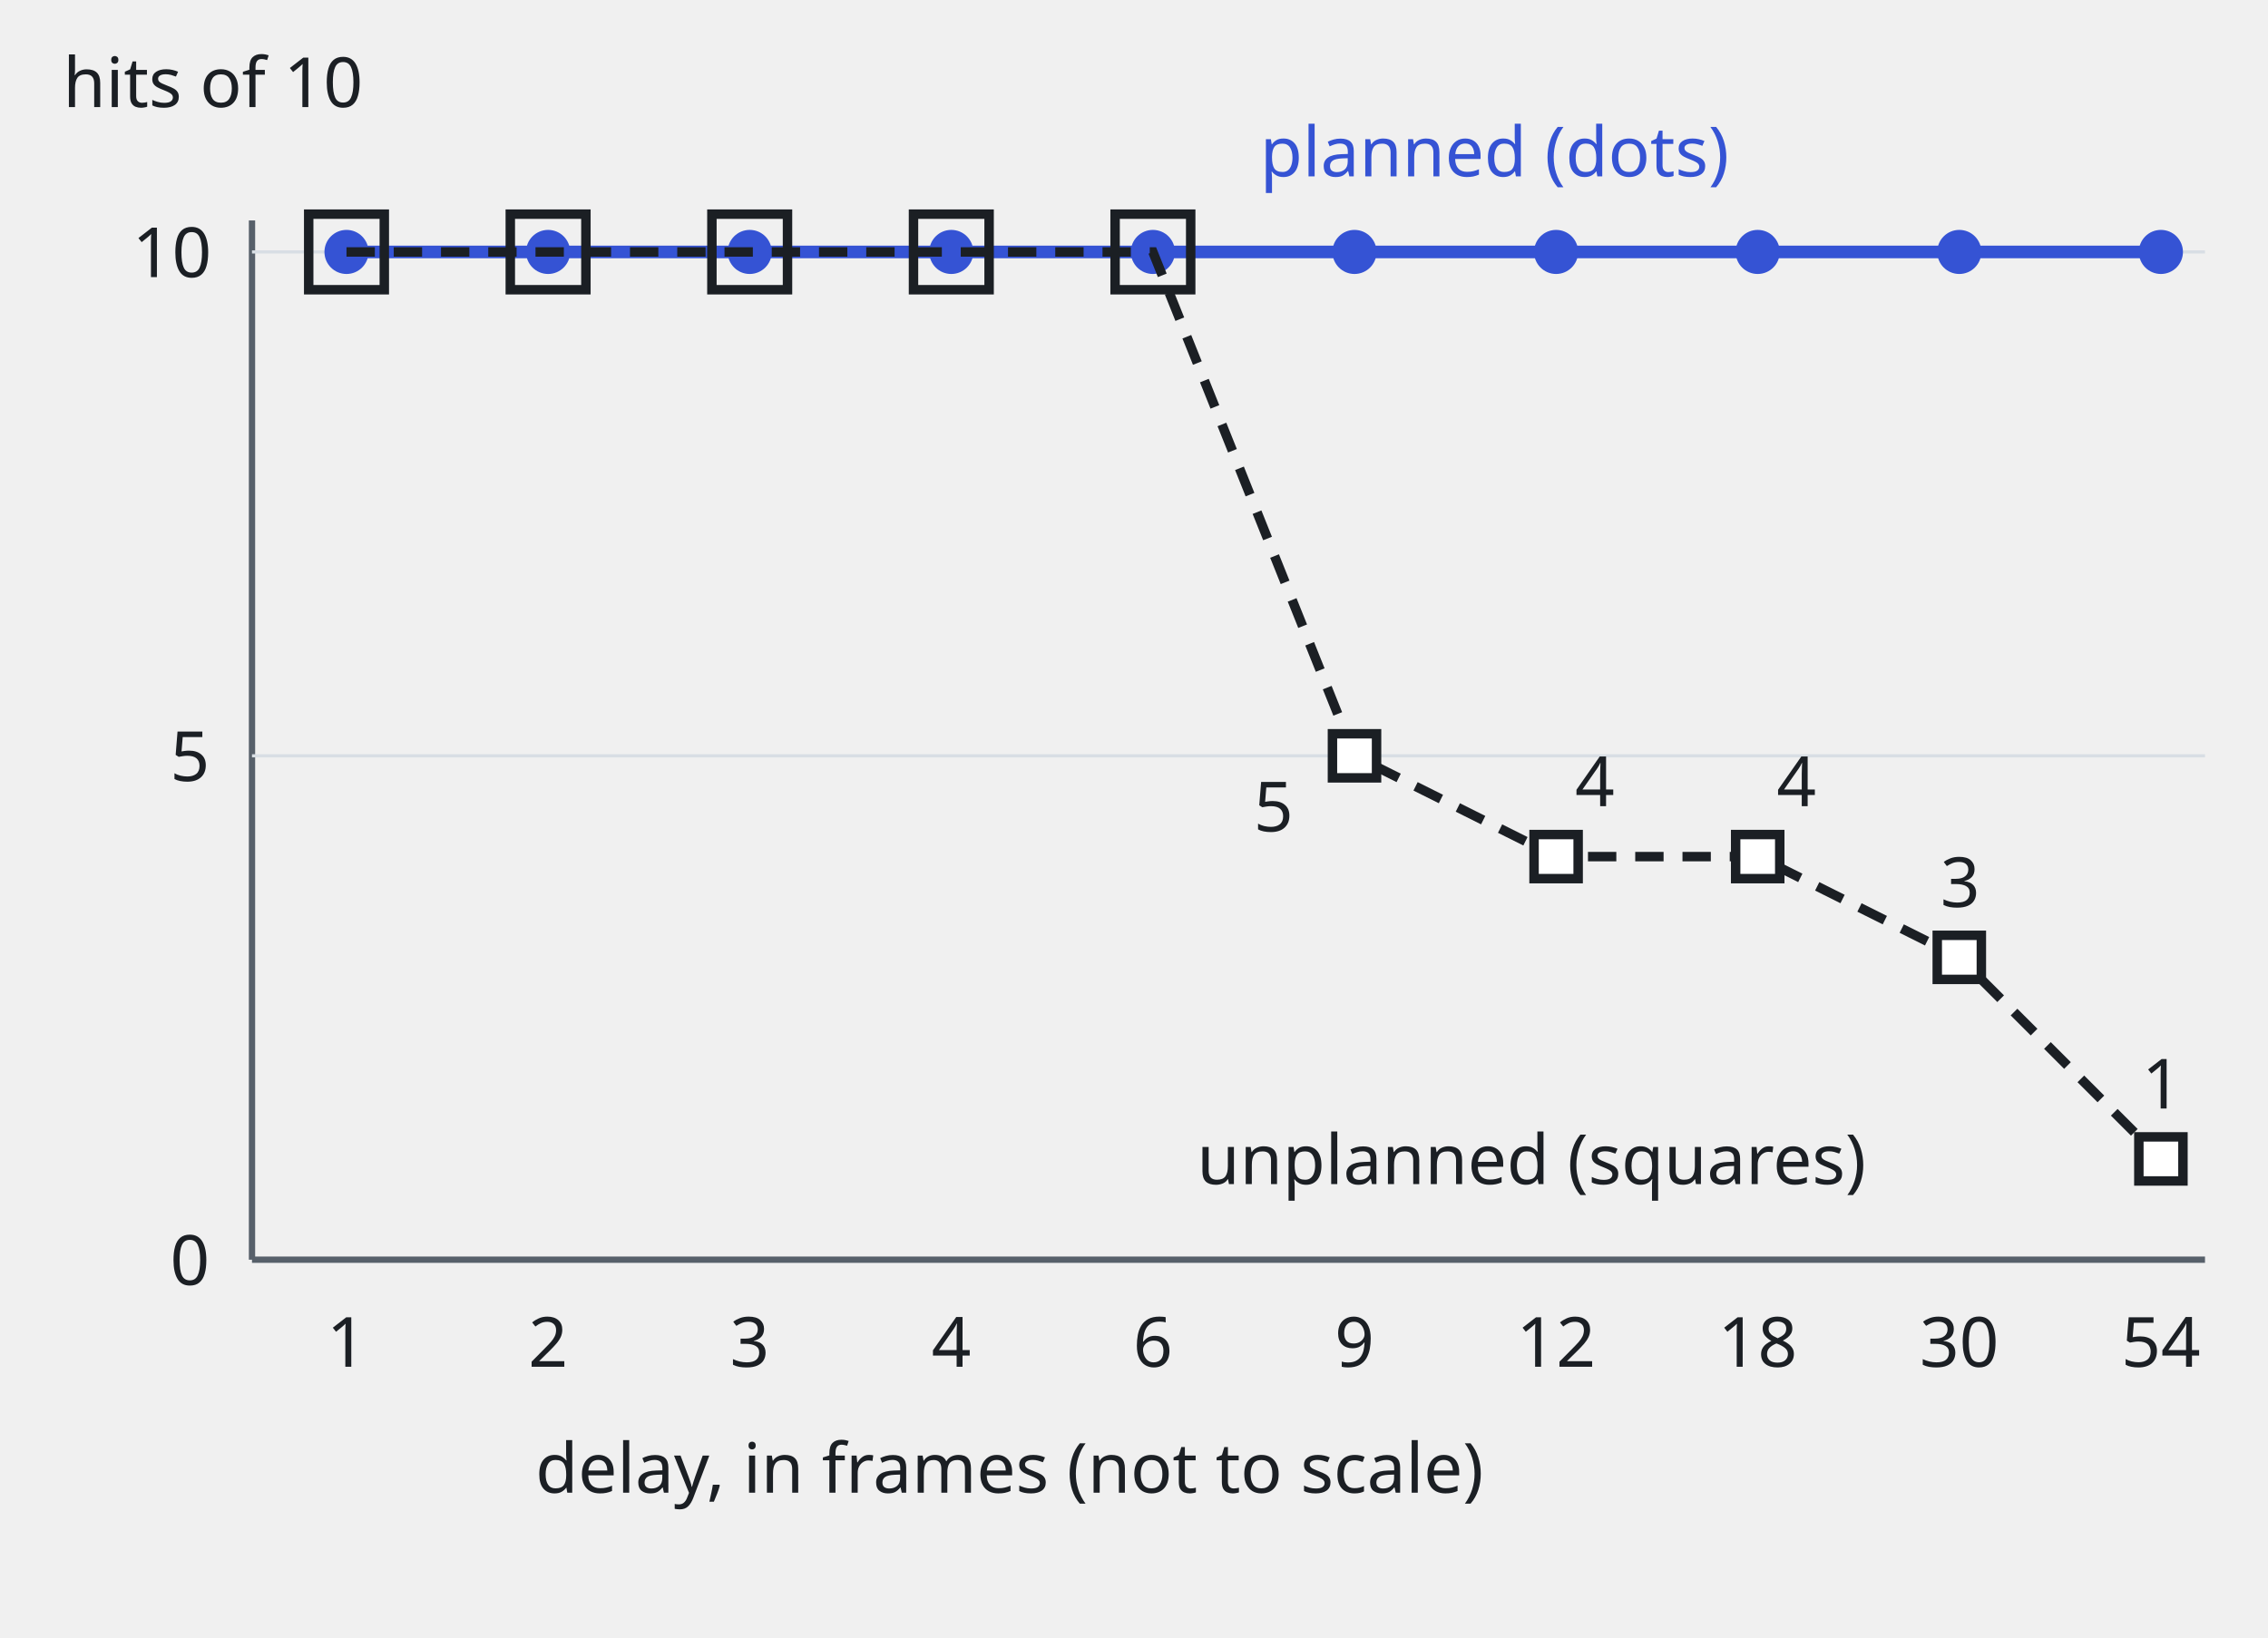
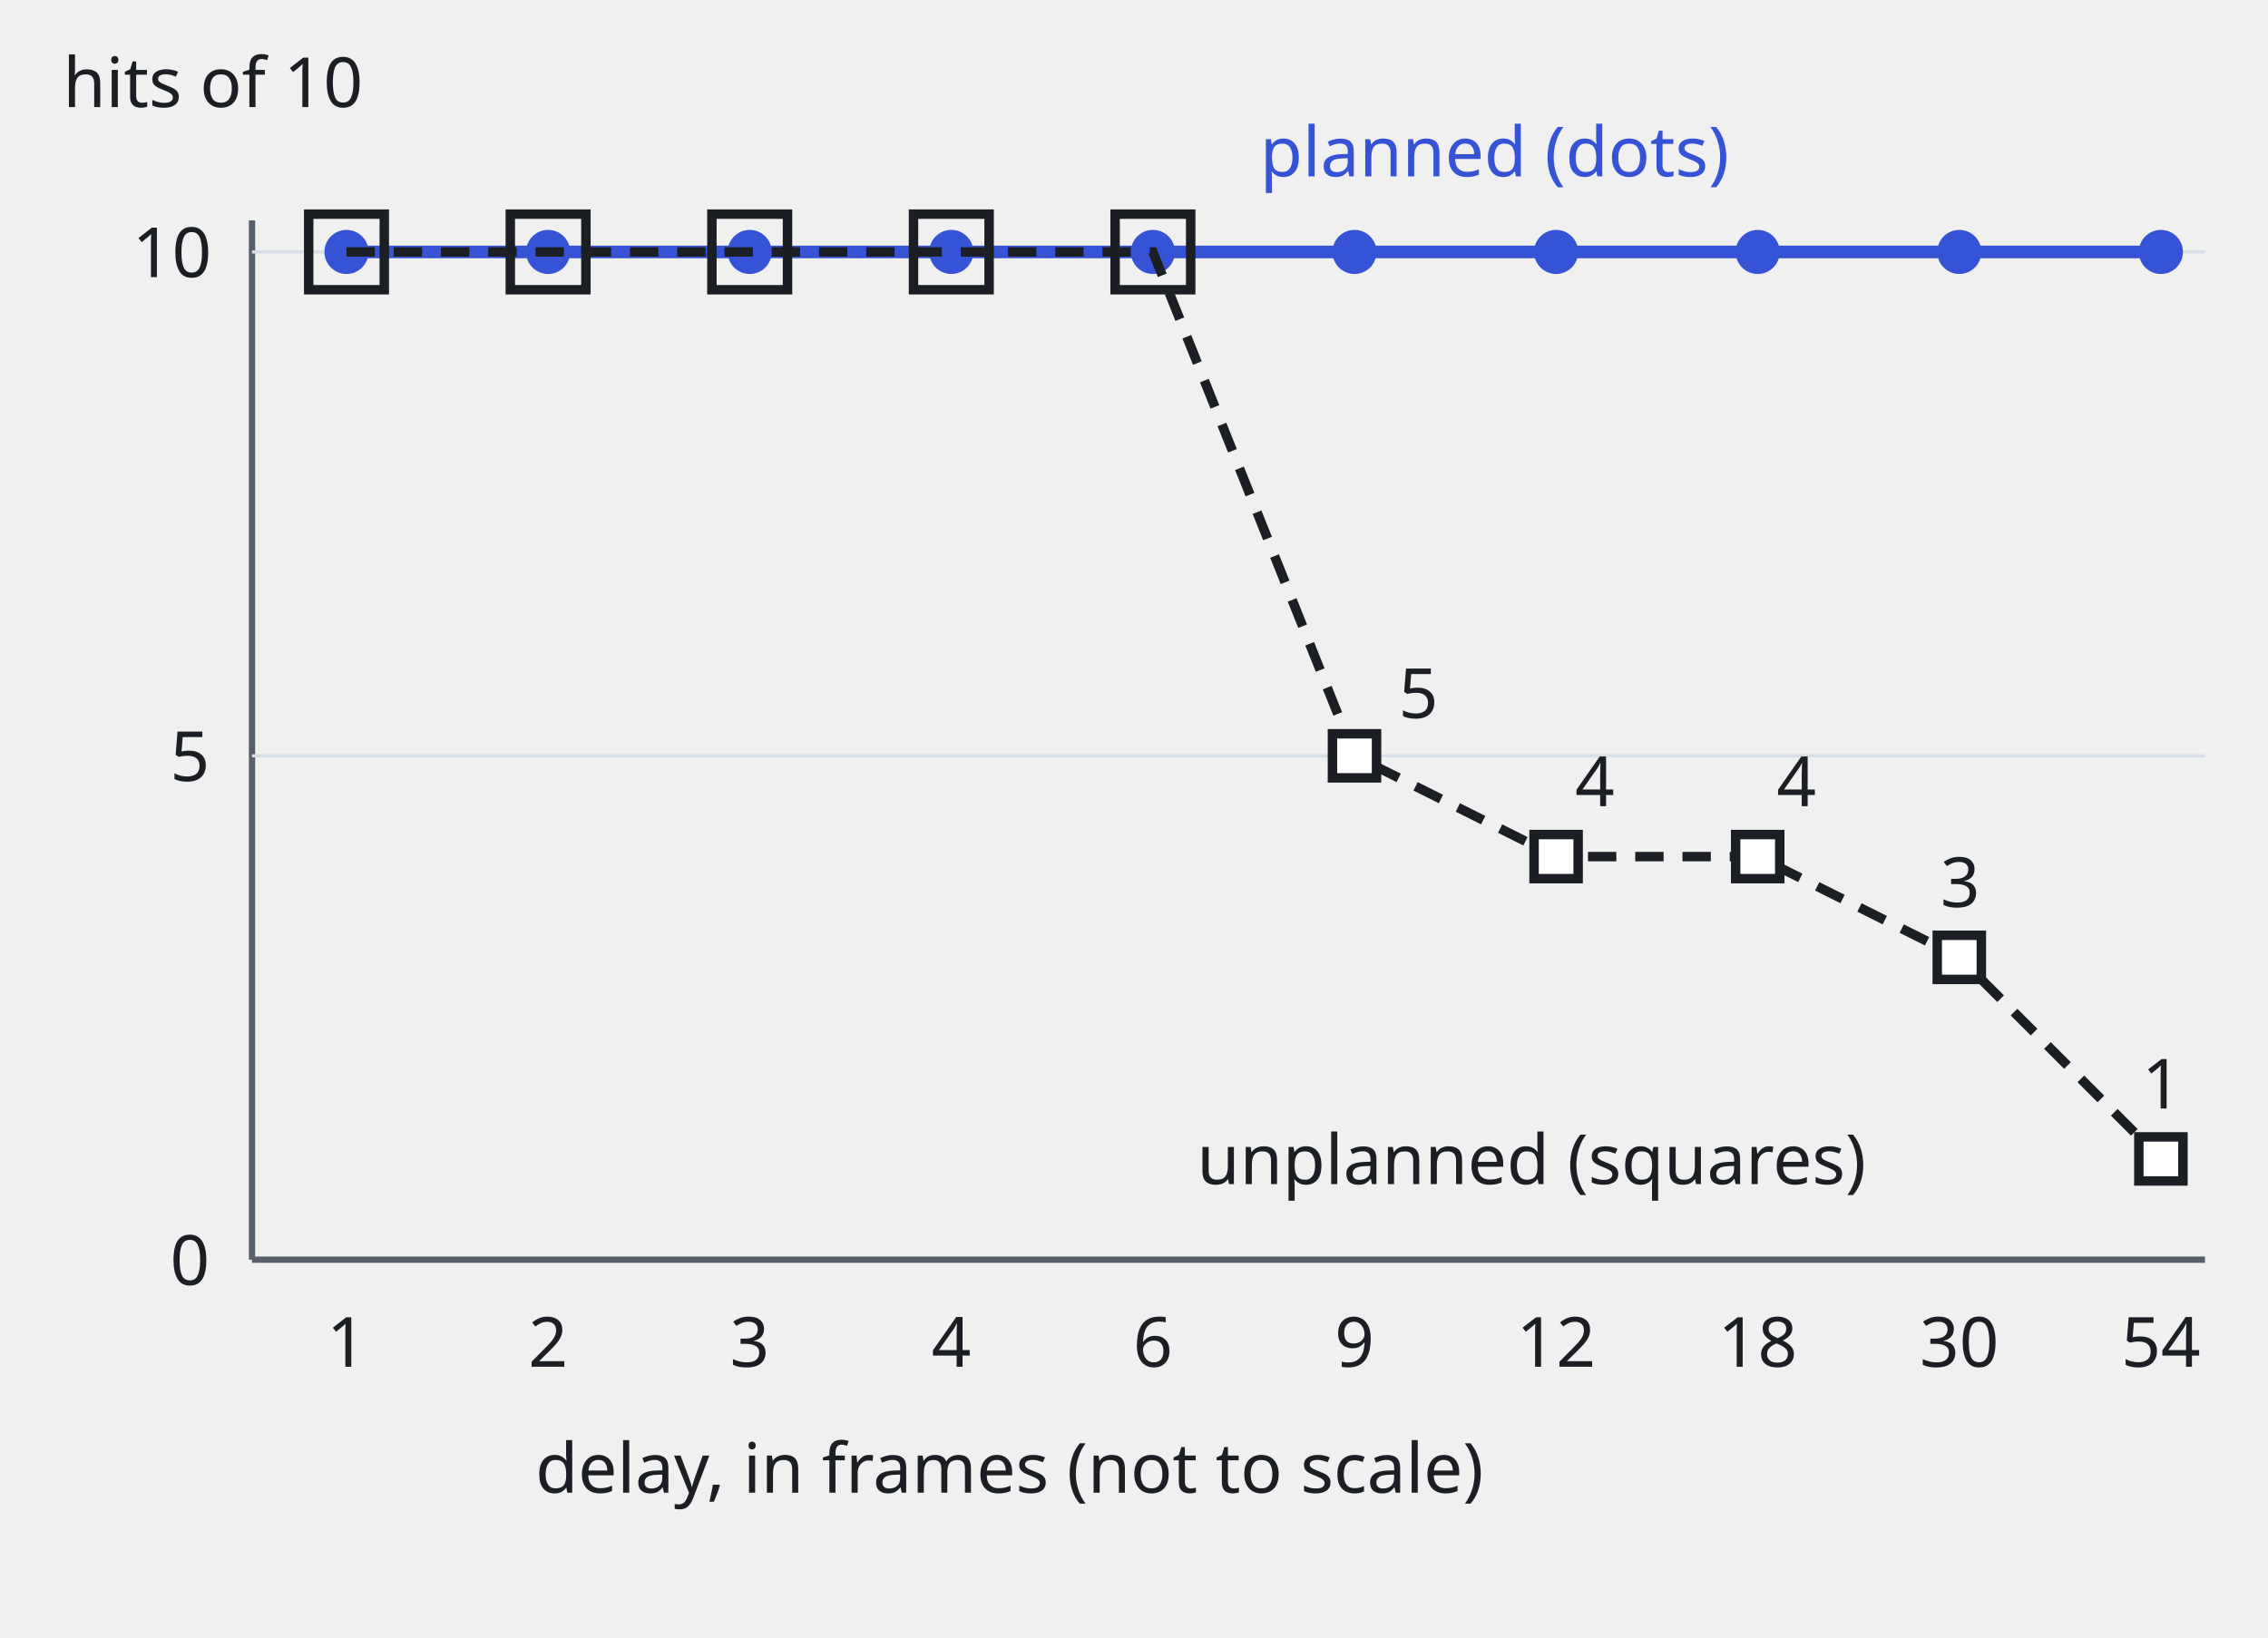
<svg xmlns="http://www.w3.org/2000/svg" viewBox="0 0 720 520" role="img" aria-labelledby="pl-t pl-d" font-family="system-ui, sans-serif" font-size="22" fill="#1b1f24">
  <text x="20" y="34">hits of 10</text>
  <line x1="80" y1="70" x2="80" y2="400" stroke="#57606a" stroke-width="2" />
  <line x1="80" y1="400" x2="700" y2="400" stroke="#57606a" stroke-width="2" />
  <line x1="80" y1="80" x2="700" y2="80" stroke="#d8dee4" stroke-width="1" />
  <line x1="80" y1="240" x2="700" y2="240" stroke="#d8dee4" stroke-width="1" />
  <text x="42" y="88">10</text>
  <text x="54" y="248">5</text>
  <text x="54" y="408">0</text>
  <g text-anchor="middle">
    <text x="110" y="434">1</text>
    <text x="174" y="434">2</text>
    <text x="238" y="434">3</text>
    <text x="302" y="434">4</text>
    <text x="366" y="434">6</text>
    <text x="430" y="434">9</text>
    <text x="494" y="434">12</text>
    <text x="558" y="434">18</text>
    <text x="622" y="434">30</text>
    <text x="686" y="434">54</text>
  </g>
  <text x="170" y="474">delay, in frames (not to scale)</text>
  <polyline points="110,80 174,80 238,80 302,80 366,80 430,80 494,80 558,80 622,80 686,80" fill="none" stroke="#3553d4" stroke-width="4" />
  <g fill="#3553d4">
    <circle cx="110" cy="80" r="7" />
    <circle cx="174" cy="80" r="7" />
    <circle cx="238" cy="80" r="7" />
    <circle cx="302" cy="80" r="7" />
    <circle cx="366" cy="80" r="7" />
    <circle cx="430" cy="80" r="7" />
    <circle cx="494" cy="80" r="7" />
    <circle cx="558" cy="80" r="7" />
    <circle cx="622" cy="80" r="7" />
    <circle cx="686" cy="80" r="7" />
  </g>
  <polyline points="110,80 174,80 238,80 302,80 366,80 430,240 494,272 558,272 622,304 686,368" fill="none" stroke="#1b1f24" stroke-width="3" stroke-dasharray="9 6" />
  <g fill="none" stroke="#1b1f24" stroke-width="3">
    <rect x="98" y="68" width="24" height="24" />
    <rect x="162" y="68" width="24" height="24" />
    <rect x="226" y="68" width="24" height="24" />
    <rect x="290" y="68" width="24" height="24" />
    <rect x="354" y="68" width="24" height="24" />
  </g>
  <g fill="#fff" stroke="#1b1f24" stroke-width="3">
    <rect x="423" y="233" width="14" height="14" />
    <rect x="487" y="265" width="14" height="14" />
    <rect x="551" y="265" width="14" height="14" />
    <rect x="615" y="297" width="14" height="14" />
    <rect x="679" y="361" width="14" height="14" />
  </g>
  <text x="400" y="56" fill="#3553d4">planned (dots)</text>
  <text x="380" y="376">unplanned (squares)</text>
-   <text x="398" y="264">5</text>
+   <text x="444" y="228">5</text>
  <text x="500" y="256">4</text>
  <text x="564" y="256">4</text>
  <text x="616" y="288">3</text>
  <text x="680" y="352">1</text>
</svg>
